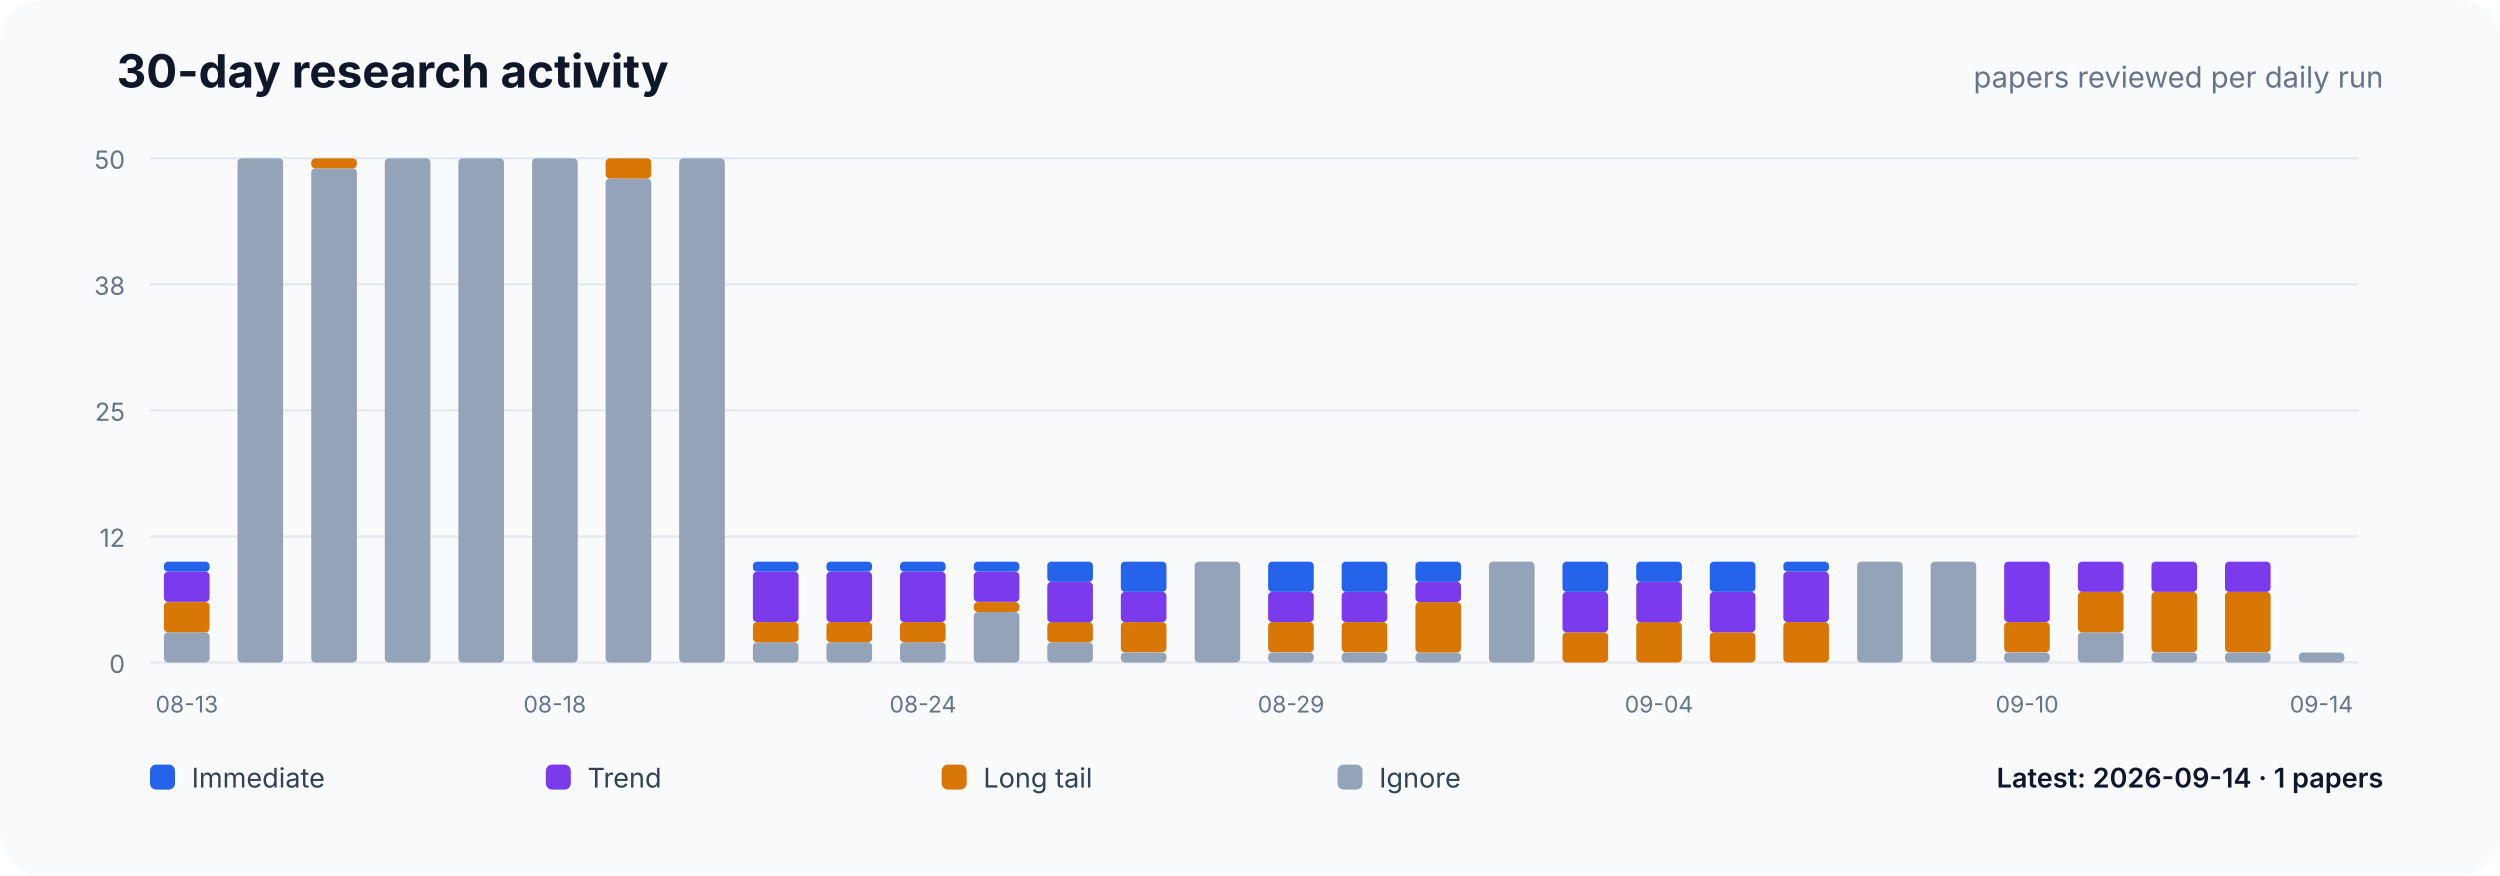
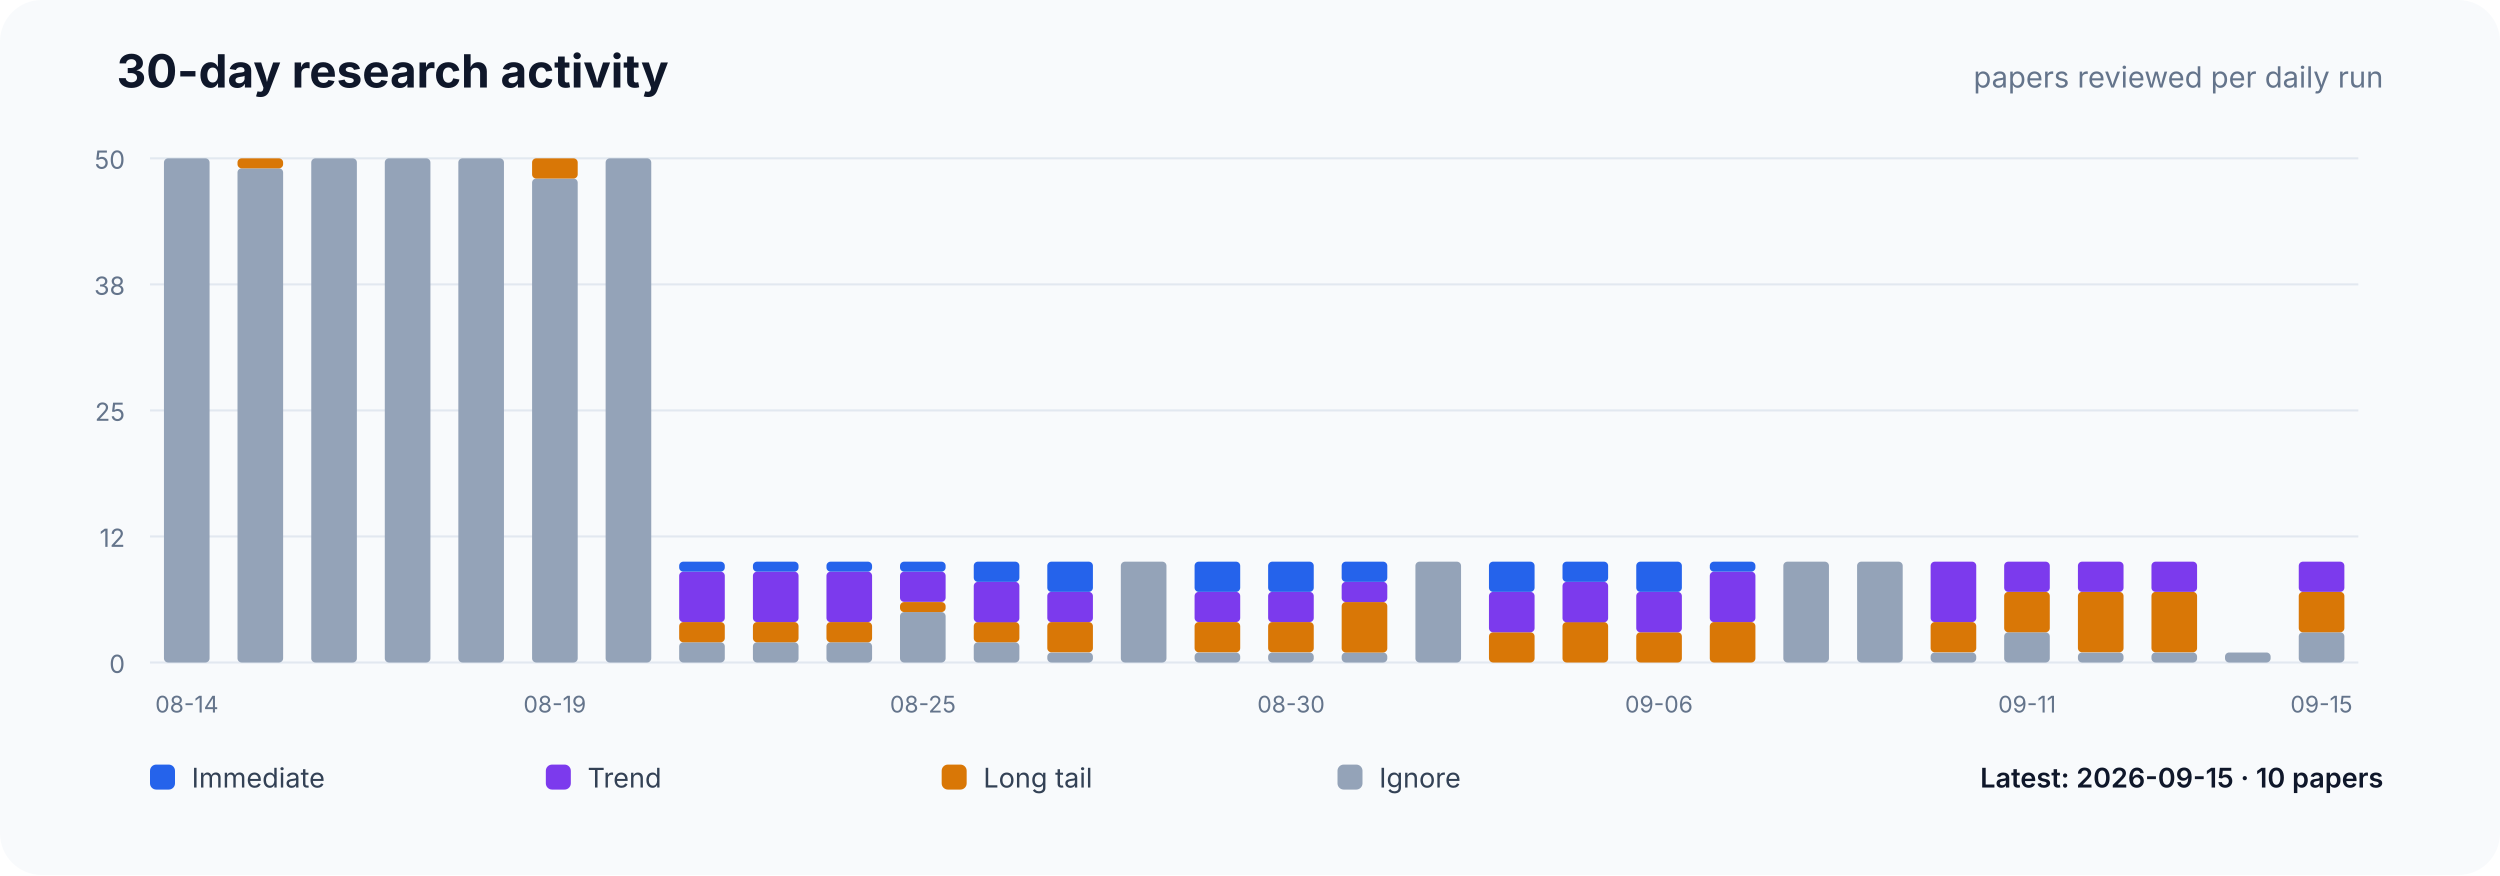
<svg xmlns="http://www.w3.org/2000/svg" width="1200" height="420" viewBox="0 0 1200 420" role="img" aria-labelledby="title desc">
  <rect width="1200" height="420" rx="20" fill="#f8fafc" />
  <text x="56" y="42" font-family="Inter,system-ui,sans-serif" font-size="22" font-weight="700" fill="#0f172a">30-day research activity</text>
  <text x="1144" y="42" text-anchor="end" font-family="Inter,system-ui,sans-serif" font-size="14" fill="#64748b">papers reviewed per daily run</text>
  <line x1="72" y1="318.0" x2="1132" y2="318.0" stroke="#e2e8f0" />
  <text x="60" y="323.0" text-anchor="end" font-family="Inter,system-ui,sans-serif" font-size="12" fill="#64748b">0</text>
  <line x1="72" y1="257.5" x2="1132" y2="257.5" stroke="#e2e8f0" />
  <text x="60" y="262.5" text-anchor="end" font-family="Inter,system-ui,sans-serif" font-size="12" fill="#64748b">12</text>
  <line x1="72" y1="197.0" x2="1132" y2="197.0" stroke="#e2e8f0" />
  <text x="60" y="202.0" text-anchor="end" font-family="Inter,system-ui,sans-serif" font-size="12" fill="#64748b">25</text>
  <line x1="72" y1="136.5" x2="1132" y2="136.5" stroke="#e2e8f0" />
  <text x="60" y="141.5" text-anchor="end" font-family="Inter,system-ui,sans-serif" font-size="12" fill="#64748b">38</text>
  <line x1="72" y1="76.0" x2="1132" y2="76.0" stroke="#e2e8f0" />
  <text x="60" y="81.0" text-anchor="end" font-family="Inter,system-ui,sans-serif" font-size="12" fill="#64748b">50</text>
-   <rect x="78.7" y="303.5" width="21.9" height="14.5" rx="2" fill="#94a3b8" />
-   <rect x="78.7" y="289.0" width="21.9" height="14.5" rx="2" fill="#d97706" />
-   <rect x="78.7" y="274.4" width="21.9" height="14.5" rx="2" fill="#7c3aed" />
-   <rect x="78.7" y="269.6" width="21.9" height="4.8" rx="2" fill="#2563eb" />
-   <text x="89.7" y="342" text-anchor="middle" font-family="Inter,system-ui,sans-serif" font-size="11" fill="#64748b">08-13</text>
-   <rect x="114.0" y="76.0" width="21.9" height="242.0" rx="2" fill="#94a3b8" />
-   <rect x="114.0" y="76.0" width="21.9" height="0.0" rx="2" fill="#d97706" />
+   <rect x="78.7" y="76.0" width="21.9" height="242.0" rx="2" fill="#94a3b8" />
+   <rect x="78.7" y="76.0" width="21.9" height="0.0" rx="2" fill="#d97706" />
+   <rect x="78.7" y="76.0" width="21.9" height="0.0" rx="2" fill="#7c3aed" />
+   <rect x="78.7" y="76.0" width="21.9" height="0.0" rx="2" fill="#2563eb" />
+   <text x="89.7" y="342" text-anchor="middle" font-family="Inter,system-ui,sans-serif" font-size="11" fill="#64748b">08-14</text>
+   <rect x="114.0" y="80.8" width="21.9" height="237.2" rx="2" fill="#94a3b8" />
+   <rect x="114.0" y="76.0" width="21.9" height="4.8" rx="2" fill="#d97706" />
  <rect x="114.0" y="76.0" width="21.9" height="0.0" rx="2" fill="#7c3aed" />
  <rect x="114.0" y="76.0" width="21.9" height="0.0" rx="2" fill="#2563eb" />
-   <rect x="149.4" y="80.8" width="21.9" height="237.2" rx="2" fill="#94a3b8" />
-   <rect x="149.4" y="76.0" width="21.9" height="4.8" rx="2" fill="#d97706" />
+   <rect x="149.4" y="76.0" width="21.9" height="242.0" rx="2" fill="#94a3b8" />
+   <rect x="149.4" y="76.0" width="21.9" height="0.0" rx="2" fill="#d97706" />
  <rect x="149.4" y="76.0" width="21.9" height="0.0" rx="2" fill="#7c3aed" />
  <rect x="149.4" y="76.0" width="21.9" height="0.0" rx="2" fill="#2563eb" />
  <rect x="184.7" y="76.0" width="21.9" height="242.0" rx="2" fill="#94a3b8" />
  <rect x="184.7" y="76.0" width="21.9" height="0.0" rx="2" fill="#d97706" />
  <rect x="184.7" y="76.0" width="21.9" height="0.0" rx="2" fill="#7c3aed" />
  <rect x="184.7" y="76.0" width="21.9" height="0.0" rx="2" fill="#2563eb" />
  <rect x="220.0" y="76.0" width="21.9" height="242.0" rx="2" fill="#94a3b8" />
  <rect x="220.0" y="76.0" width="21.9" height="0.0" rx="2" fill="#d97706" />
  <rect x="220.0" y="76.0" width="21.9" height="0.0" rx="2" fill="#7c3aed" />
  <rect x="220.0" y="76.0" width="21.9" height="0.0" rx="2" fill="#2563eb" />
-   <rect x="255.4" y="76.0" width="21.9" height="242.0" rx="2" fill="#94a3b8" />
-   <rect x="255.4" y="76.0" width="21.9" height="0.0" rx="2" fill="#d97706" />
+   <rect x="255.4" y="85.7" width="21.9" height="232.3" rx="2" fill="#94a3b8" />
+   <rect x="255.4" y="76.0" width="21.9" height="9.7" rx="2" fill="#d97706" />
  <rect x="255.4" y="76.0" width="21.9" height="0.0" rx="2" fill="#7c3aed" />
  <rect x="255.4" y="76.0" width="21.9" height="0.0" rx="2" fill="#2563eb" />
-   <text x="266.3" y="342" text-anchor="middle" font-family="Inter,system-ui,sans-serif" font-size="11" fill="#64748b">08-18</text>
-   <rect x="290.7" y="85.7" width="21.9" height="232.3" rx="2" fill="#94a3b8" />
-   <rect x="290.7" y="76.0" width="21.9" height="9.7" rx="2" fill="#d97706" />
+   <text x="266.3" y="342" text-anchor="middle" font-family="Inter,system-ui,sans-serif" font-size="11" fill="#64748b">08-19</text>
+   <rect x="290.7" y="76.0" width="21.9" height="242.0" rx="2" fill="#94a3b8" />
+   <rect x="290.7" y="76.0" width="21.9" height="0.0" rx="2" fill="#d97706" />
  <rect x="290.7" y="76.0" width="21.9" height="0.0" rx="2" fill="#7c3aed" />
  <rect x="290.7" y="76.0" width="21.9" height="0.0" rx="2" fill="#2563eb" />
-   <rect x="326.0" y="76.0" width="21.9" height="242.0" rx="2" fill="#94a3b8" />
-   <rect x="326.0" y="76.0" width="21.9" height="0.0" rx="2" fill="#d97706" />
-   <rect x="326.0" y="76.0" width="21.9" height="0.0" rx="2" fill="#7c3aed" />
-   <rect x="326.0" y="76.0" width="21.9" height="0.0" rx="2" fill="#2563eb" />
+   <rect x="326.0" y="308.3" width="21.9" height="9.7" rx="2" fill="#94a3b8" />
+   <rect x="326.0" y="298.6" width="21.9" height="9.7" rx="2" fill="#d97706" />
+   <rect x="326.0" y="274.4" width="21.9" height="24.2" rx="2" fill="#7c3aed" />
+   <rect x="326.0" y="269.6" width="21.9" height="4.8" rx="2" fill="#2563eb" />
  <rect x="361.4" y="308.3" width="21.9" height="9.7" rx="2" fill="#94a3b8" />
  <rect x="361.4" y="298.6" width="21.9" height="9.7" rx="2" fill="#d97706" />
  <rect x="361.4" y="274.4" width="21.9" height="24.2" rx="2" fill="#7c3aed" />
  <rect x="361.4" y="269.6" width="21.9" height="4.8" rx="2" fill="#2563eb" />
  <rect x="396.7" y="308.3" width="21.9" height="9.7" rx="2" fill="#94a3b8" />
  <rect x="396.7" y="298.6" width="21.9" height="9.7" rx="2" fill="#d97706" />
  <rect x="396.7" y="274.4" width="21.9" height="24.2" rx="2" fill="#7c3aed" />
  <rect x="396.7" y="269.6" width="21.9" height="4.8" rx="2" fill="#2563eb" />
-   <rect x="432.0" y="308.3" width="21.9" height="9.7" rx="2" fill="#94a3b8" />
-   <rect x="432.0" y="298.6" width="21.9" height="9.7" rx="2" fill="#d97706" />
-   <rect x="432.0" y="274.4" width="21.9" height="24.2" rx="2" fill="#7c3aed" />
+   <rect x="432.0" y="293.8" width="21.9" height="24.2" rx="2" fill="#94a3b8" />
+   <rect x="432.0" y="289.0" width="21.9" height="4.8" rx="2" fill="#d97706" />
+   <rect x="432.0" y="274.4" width="21.9" height="14.5" rx="2" fill="#7c3aed" />
  <rect x="432.0" y="269.6" width="21.9" height="4.8" rx="2" fill="#2563eb" />
-   <text x="443.0" y="342" text-anchor="middle" font-family="Inter,system-ui,sans-serif" font-size="11" fill="#64748b">08-24</text>
-   <rect x="467.4" y="293.8" width="21.9" height="24.2" rx="2" fill="#94a3b8" />
-   <rect x="467.4" y="289.0" width="21.9" height="4.8" rx="2" fill="#d97706" />
-   <rect x="467.4" y="274.4" width="21.9" height="14.5" rx="2" fill="#7c3aed" />
-   <rect x="467.4" y="269.6" width="21.9" height="4.8" rx="2" fill="#2563eb" />
-   <rect x="502.7" y="308.3" width="21.9" height="9.7" rx="2" fill="#94a3b8" />
-   <rect x="502.7" y="298.6" width="21.9" height="9.7" rx="2" fill="#d97706" />
-   <rect x="502.7" y="279.3" width="21.9" height="19.4" rx="2" fill="#7c3aed" />
-   <rect x="502.7" y="269.6" width="21.9" height="9.7" rx="2" fill="#2563eb" />
-   <rect x="538.0" y="313.2" width="21.9" height="4.8" rx="2" fill="#94a3b8" />
-   <rect x="538.0" y="298.6" width="21.9" height="14.5" rx="2" fill="#d97706" />
-   <rect x="538.0" y="284.1" width="21.9" height="14.5" rx="2" fill="#7c3aed" />
-   <rect x="538.0" y="269.6" width="21.9" height="14.5" rx="2" fill="#2563eb" />
-   <rect x="573.4" y="269.6" width="21.9" height="48.4" rx="2" fill="#94a3b8" />
-   <rect x="573.4" y="269.6" width="21.9" height="0.0" rx="2" fill="#d97706" />
-   <rect x="573.4" y="269.6" width="21.9" height="0.0" rx="2" fill="#7c3aed" />
-   <rect x="573.4" y="269.6" width="21.9" height="0.0" rx="2" fill="#2563eb" />
+   <text x="443.0" y="342" text-anchor="middle" font-family="Inter,system-ui,sans-serif" font-size="11" fill="#64748b">08-25</text>
+   <rect x="467.4" y="308.3" width="21.9" height="9.7" rx="2" fill="#94a3b8" />
+   <rect x="467.4" y="298.6" width="21.9" height="9.7" rx="2" fill="#d97706" />
+   <rect x="467.4" y="279.3" width="21.9" height="19.4" rx="2" fill="#7c3aed" />
+   <rect x="467.4" y="269.6" width="21.9" height="9.7" rx="2" fill="#2563eb" />
+   <rect x="502.7" y="313.2" width="21.9" height="4.8" rx="2" fill="#94a3b8" />
+   <rect x="502.7" y="298.6" width="21.9" height="14.5" rx="2" fill="#d97706" />
+   <rect x="502.7" y="284.1" width="21.9" height="14.5" rx="2" fill="#7c3aed" />
+   <rect x="502.7" y="269.6" width="21.9" height="14.5" rx="2" fill="#2563eb" />
+   <rect x="538.0" y="269.6" width="21.9" height="48.4" rx="2" fill="#94a3b8" />
+   <rect x="538.0" y="269.6" width="21.9" height="0.0" rx="2" fill="#d97706" />
+   <rect x="538.0" y="269.6" width="21.9" height="0.0" rx="2" fill="#7c3aed" />
+   <rect x="538.0" y="269.6" width="21.9" height="0.0" rx="2" fill="#2563eb" />
+   <rect x="573.4" y="313.2" width="21.9" height="4.8" rx="2" fill="#94a3b8" />
+   <rect x="573.4" y="298.6" width="21.9" height="14.5" rx="2" fill="#d97706" />
+   <rect x="573.4" y="284.1" width="21.9" height="14.5" rx="2" fill="#7c3aed" />
+   <rect x="573.4" y="269.6" width="21.9" height="14.5" rx="2" fill="#2563eb" />
  <rect x="608.7" y="313.2" width="21.9" height="4.8" rx="2" fill="#94a3b8" />
  <rect x="608.7" y="298.6" width="21.9" height="14.5" rx="2" fill="#d97706" />
  <rect x="608.7" y="284.1" width="21.9" height="14.5" rx="2" fill="#7c3aed" />
  <rect x="608.7" y="269.6" width="21.9" height="14.5" rx="2" fill="#2563eb" />
-   <text x="619.7" y="342" text-anchor="middle" font-family="Inter,system-ui,sans-serif" font-size="11" fill="#64748b">08-29</text>
+   <text x="619.7" y="342" text-anchor="middle" font-family="Inter,system-ui,sans-serif" font-size="11" fill="#64748b">08-30</text>
  <rect x="644.0" y="313.2" width="21.9" height="4.8" rx="2" fill="#94a3b8" />
-   <rect x="644.0" y="298.6" width="21.9" height="14.5" rx="2" fill="#d97706" />
-   <rect x="644.0" y="284.1" width="21.9" height="14.5" rx="2" fill="#7c3aed" />
-   <rect x="644.0" y="269.6" width="21.9" height="14.5" rx="2" fill="#2563eb" />
-   <rect x="679.4" y="313.2" width="21.9" height="4.8" rx="2" fill="#94a3b8" />
-   <rect x="679.4" y="289.0" width="21.9" height="24.2" rx="2" fill="#d97706" />
-   <rect x="679.4" y="279.3" width="21.9" height="9.7" rx="2" fill="#7c3aed" />
-   <rect x="679.4" y="269.6" width="21.9" height="9.7" rx="2" fill="#2563eb" />
-   <rect x="714.7" y="269.6" width="21.9" height="48.4" rx="2" fill="#94a3b8" />
-   <rect x="714.7" y="269.6" width="21.9" height="0.0" rx="2" fill="#d97706" />
-   <rect x="714.7" y="269.6" width="21.9" height="0.0" rx="2" fill="#7c3aed" />
-   <rect x="714.7" y="269.6" width="21.9" height="0.0" rx="2" fill="#2563eb" />
+   <rect x="644.0" y="289.0" width="21.9" height="24.2" rx="2" fill="#d97706" />
+   <rect x="644.0" y="279.3" width="21.9" height="9.7" rx="2" fill="#7c3aed" />
+   <rect x="644.0" y="269.6" width="21.9" height="9.7" rx="2" fill="#2563eb" />
+   <rect x="679.4" y="269.6" width="21.9" height="48.4" rx="2" fill="#94a3b8" />
+   <rect x="679.4" y="269.6" width="21.9" height="0.0" rx="2" fill="#d97706" />
+   <rect x="679.4" y="269.6" width="21.9" height="0.0" rx="2" fill="#7c3aed" />
+   <rect x="679.4" y="269.6" width="21.9" height="0.0" rx="2" fill="#2563eb" />
+   <rect x="714.7" y="318.0" width="21.9" height="0.0" rx="2" fill="#94a3b8" />
+   <rect x="714.7" y="303.5" width="21.9" height="14.5" rx="2" fill="#d97706" />
+   <rect x="714.7" y="284.1" width="21.9" height="19.4" rx="2" fill="#7c3aed" />
+   <rect x="714.7" y="269.6" width="21.9" height="14.5" rx="2" fill="#2563eb" />
  <rect x="750.0" y="318.0" width="21.9" height="0.0" rx="2" fill="#94a3b8" />
-   <rect x="750.0" y="303.5" width="21.9" height="14.5" rx="2" fill="#d97706" />
-   <rect x="750.0" y="284.1" width="21.9" height="19.4" rx="2" fill="#7c3aed" />
-   <rect x="750.0" y="269.6" width="21.9" height="14.5" rx="2" fill="#2563eb" />
+   <rect x="750.0" y="298.6" width="21.9" height="19.4" rx="2" fill="#d97706" />
+   <rect x="750.0" y="279.3" width="21.9" height="19.4" rx="2" fill="#7c3aed" />
+   <rect x="750.0" y="269.6" width="21.9" height="9.7" rx="2" fill="#2563eb" />
  <rect x="785.4" y="318.0" width="21.9" height="0.0" rx="2" fill="#94a3b8" />
-   <rect x="785.4" y="298.6" width="21.9" height="19.4" rx="2" fill="#d97706" />
-   <rect x="785.4" y="279.3" width="21.9" height="19.4" rx="2" fill="#7c3aed" />
-   <rect x="785.4" y="269.6" width="21.9" height="9.7" rx="2" fill="#2563eb" />
-   <text x="796.3" y="342" text-anchor="middle" font-family="Inter,system-ui,sans-serif" font-size="11" fill="#64748b">09-04</text>
+   <rect x="785.4" y="303.5" width="21.9" height="14.5" rx="2" fill="#d97706" />
+   <rect x="785.4" y="284.1" width="21.9" height="19.4" rx="2" fill="#7c3aed" />
+   <rect x="785.4" y="269.6" width="21.9" height="14.5" rx="2" fill="#2563eb" />
+   <text x="796.3" y="342" text-anchor="middle" font-family="Inter,system-ui,sans-serif" font-size="11" fill="#64748b">09-06</text>
  <rect x="820.7" y="318.0" width="21.9" height="0.0" rx="2" fill="#94a3b8" />
-   <rect x="820.7" y="303.5" width="21.9" height="14.5" rx="2" fill="#d97706" />
-   <rect x="820.7" y="284.1" width="21.9" height="19.4" rx="2" fill="#7c3aed" />
-   <rect x="820.7" y="269.6" width="21.9" height="14.5" rx="2" fill="#2563eb" />
-   <rect x="856.0" y="318.0" width="21.9" height="0.0" rx="2" fill="#94a3b8" />
-   <rect x="856.0" y="298.6" width="21.9" height="19.4" rx="2" fill="#d97706" />
-   <rect x="856.0" y="274.4" width="21.9" height="24.2" rx="2" fill="#7c3aed" />
-   <rect x="856.0" y="269.6" width="21.9" height="4.8" rx="2" fill="#2563eb" />
+   <rect x="820.7" y="298.6" width="21.9" height="19.4" rx="2" fill="#d97706" />
+   <rect x="820.7" y="274.4" width="21.9" height="24.2" rx="2" fill="#7c3aed" />
+   <rect x="820.7" y="269.6" width="21.9" height="4.8" rx="2" fill="#2563eb" />
+   <rect x="856.0" y="269.6" width="21.9" height="48.4" rx="2" fill="#94a3b8" />
+   <rect x="856.0" y="269.6" width="21.9" height="0.0" rx="2" fill="#d97706" />
+   <rect x="856.0" y="269.6" width="21.9" height="0.0" rx="2" fill="#7c3aed" />
+   <rect x="856.0" y="269.6" width="21.9" height="0.0" rx="2" fill="#2563eb" />
  <rect x="891.4" y="269.6" width="21.9" height="48.4" rx="2" fill="#94a3b8" />
  <rect x="891.4" y="269.6" width="21.9" height="0.0" rx="2" fill="#d97706" />
  <rect x="891.4" y="269.6" width="21.9" height="0.0" rx="2" fill="#7c3aed" />
  <rect x="891.4" y="269.6" width="21.9" height="0.0" rx="2" fill="#2563eb" />
-   <rect x="926.7" y="269.6" width="21.9" height="48.4" rx="2" fill="#94a3b8" />
-   <rect x="926.7" y="269.6" width="21.9" height="0.0" rx="2" fill="#d97706" />
-   <rect x="926.7" y="269.6" width="21.9" height="0.0" rx="2" fill="#7c3aed" />
+   <rect x="926.7" y="313.2" width="21.9" height="4.8" rx="2" fill="#94a3b8" />
+   <rect x="926.7" y="298.6" width="21.9" height="14.5" rx="2" fill="#d97706" />
+   <rect x="926.7" y="269.6" width="21.9" height="29.0" rx="2" fill="#7c3aed" />
  <rect x="926.7" y="269.6" width="21.9" height="0.0" rx="2" fill="#2563eb" />
-   <rect x="962.0" y="313.2" width="21.9" height="4.8" rx="2" fill="#94a3b8" />
-   <rect x="962.0" y="298.6" width="21.9" height="14.5" rx="2" fill="#d97706" />
-   <rect x="962.0" y="269.6" width="21.9" height="29.0" rx="2" fill="#7c3aed" />
+   <rect x="962.0" y="303.5" width="21.9" height="14.5" rx="2" fill="#94a3b8" />
+   <rect x="962.0" y="284.1" width="21.9" height="19.4" rx="2" fill="#d97706" />
+   <rect x="962.0" y="269.6" width="21.9" height="14.5" rx="2" fill="#7c3aed" />
  <rect x="962.0" y="269.6" width="21.9" height="0.0" rx="2" fill="#2563eb" />
-   <text x="973.0" y="342" text-anchor="middle" font-family="Inter,system-ui,sans-serif" font-size="11" fill="#64748b">09-10</text>
-   <rect x="997.4" y="303.5" width="21.9" height="14.5" rx="2" fill="#94a3b8" />
-   <rect x="997.4" y="284.1" width="21.9" height="19.4" rx="2" fill="#d97706" />
+   <text x="973.0" y="342" text-anchor="middle" font-family="Inter,system-ui,sans-serif" font-size="11" fill="#64748b">09-11</text>
+   <rect x="997.4" y="313.2" width="21.9" height="4.8" rx="2" fill="#94a3b8" />
+   <rect x="997.4" y="284.1" width="21.9" height="29.0" rx="2" fill="#d97706" />
  <rect x="997.4" y="269.6" width="21.9" height="14.5" rx="2" fill="#7c3aed" />
  <rect x="997.4" y="269.6" width="21.9" height="0.0" rx="2" fill="#2563eb" />
  <rect x="1032.7" y="313.2" width="21.9" height="4.8" rx="2" fill="#94a3b8" />
  <rect x="1032.7" y="284.1" width="21.9" height="29.0" rx="2" fill="#d97706" />
  <rect x="1032.7" y="269.6" width="21.9" height="14.5" rx="2" fill="#7c3aed" />
  <rect x="1032.7" y="269.6" width="21.9" height="0.0" rx="2" fill="#2563eb" />
  <rect x="1068.0" y="313.2" width="21.9" height="4.8" rx="2" fill="#94a3b8" />
-   <rect x="1068.0" y="284.1" width="21.9" height="29.0" rx="2" fill="#d97706" />
-   <rect x="1068.0" y="269.6" width="21.9" height="14.5" rx="2" fill="#7c3aed" />
-   <rect x="1068.0" y="269.6" width="21.9" height="0.0" rx="2" fill="#2563eb" />
-   <rect x="1103.4" y="313.2" width="21.9" height="4.8" rx="2" fill="#94a3b8" />
-   <rect x="1103.4" y="313.2" width="21.9" height="0.0" rx="2" fill="#d97706" />
-   <rect x="1103.4" y="313.2" width="21.9" height="0.0" rx="2" fill="#7c3aed" />
-   <rect x="1103.4" y="313.2" width="21.9" height="0.0" rx="2" fill="#2563eb" />
-   <text x="1114.3" y="342" text-anchor="middle" font-family="Inter,system-ui,sans-serif" font-size="11" fill="#64748b">09-14</text>
+   <rect x="1068.0" y="313.2" width="21.9" height="0.0" rx="2" fill="#d97706" />
+   <rect x="1068.0" y="313.2" width="21.9" height="0.0" rx="2" fill="#7c3aed" />
+   <rect x="1068.0" y="313.2" width="21.9" height="0.0" rx="2" fill="#2563eb" />
+   <rect x="1103.4" y="303.5" width="21.9" height="14.5" rx="2" fill="#94a3b8" />
+   <rect x="1103.4" y="284.1" width="21.9" height="19.4" rx="2" fill="#d97706" />
+   <rect x="1103.4" y="269.6" width="21.9" height="14.5" rx="2" fill="#7c3aed" />
+   <rect x="1103.4" y="269.6" width="21.9" height="0.0" rx="2" fill="#2563eb" />
+   <text x="1114.3" y="342" text-anchor="middle" font-family="Inter,system-ui,sans-serif" font-size="11" fill="#64748b">09-15</text>
  <rect x="72" y="367" width="12" height="12" rx="3" fill="#2563eb" />
  <text x="92" y="378" font-family="Inter,system-ui,sans-serif" font-size="13" fill="#334155">Immediate</text>
  <rect x="262" y="367" width="12" height="12" rx="3" fill="#7c3aed" />
  <text x="282" y="378" font-family="Inter,system-ui,sans-serif" font-size="13" fill="#334155">Trend</text>
  <rect x="452" y="367" width="12" height="12" rx="3" fill="#d97706" />
  <text x="472" y="378" font-family="Inter,system-ui,sans-serif" font-size="13" fill="#334155">Long tail</text>
  <rect x="642" y="367" width="12" height="12" rx="3" fill="#94a3b8" />
  <text x="662" y="378" font-family="Inter,system-ui,sans-serif" font-size="13" fill="#334155">Ignore</text>
-   <text x="1144" y="378" text-anchor="end" font-family="Inter,system-ui,sans-serif" font-size="13" font-weight="600" fill="#0f172a">Latest: 2026-09-14 · 1 papers</text>
+   <text x="1144" y="378" text-anchor="end" font-family="Inter,system-ui,sans-serif" font-size="13" font-weight="600" fill="#0f172a">Latest: 2026-09-15 · 10 papers</text>
</svg>
